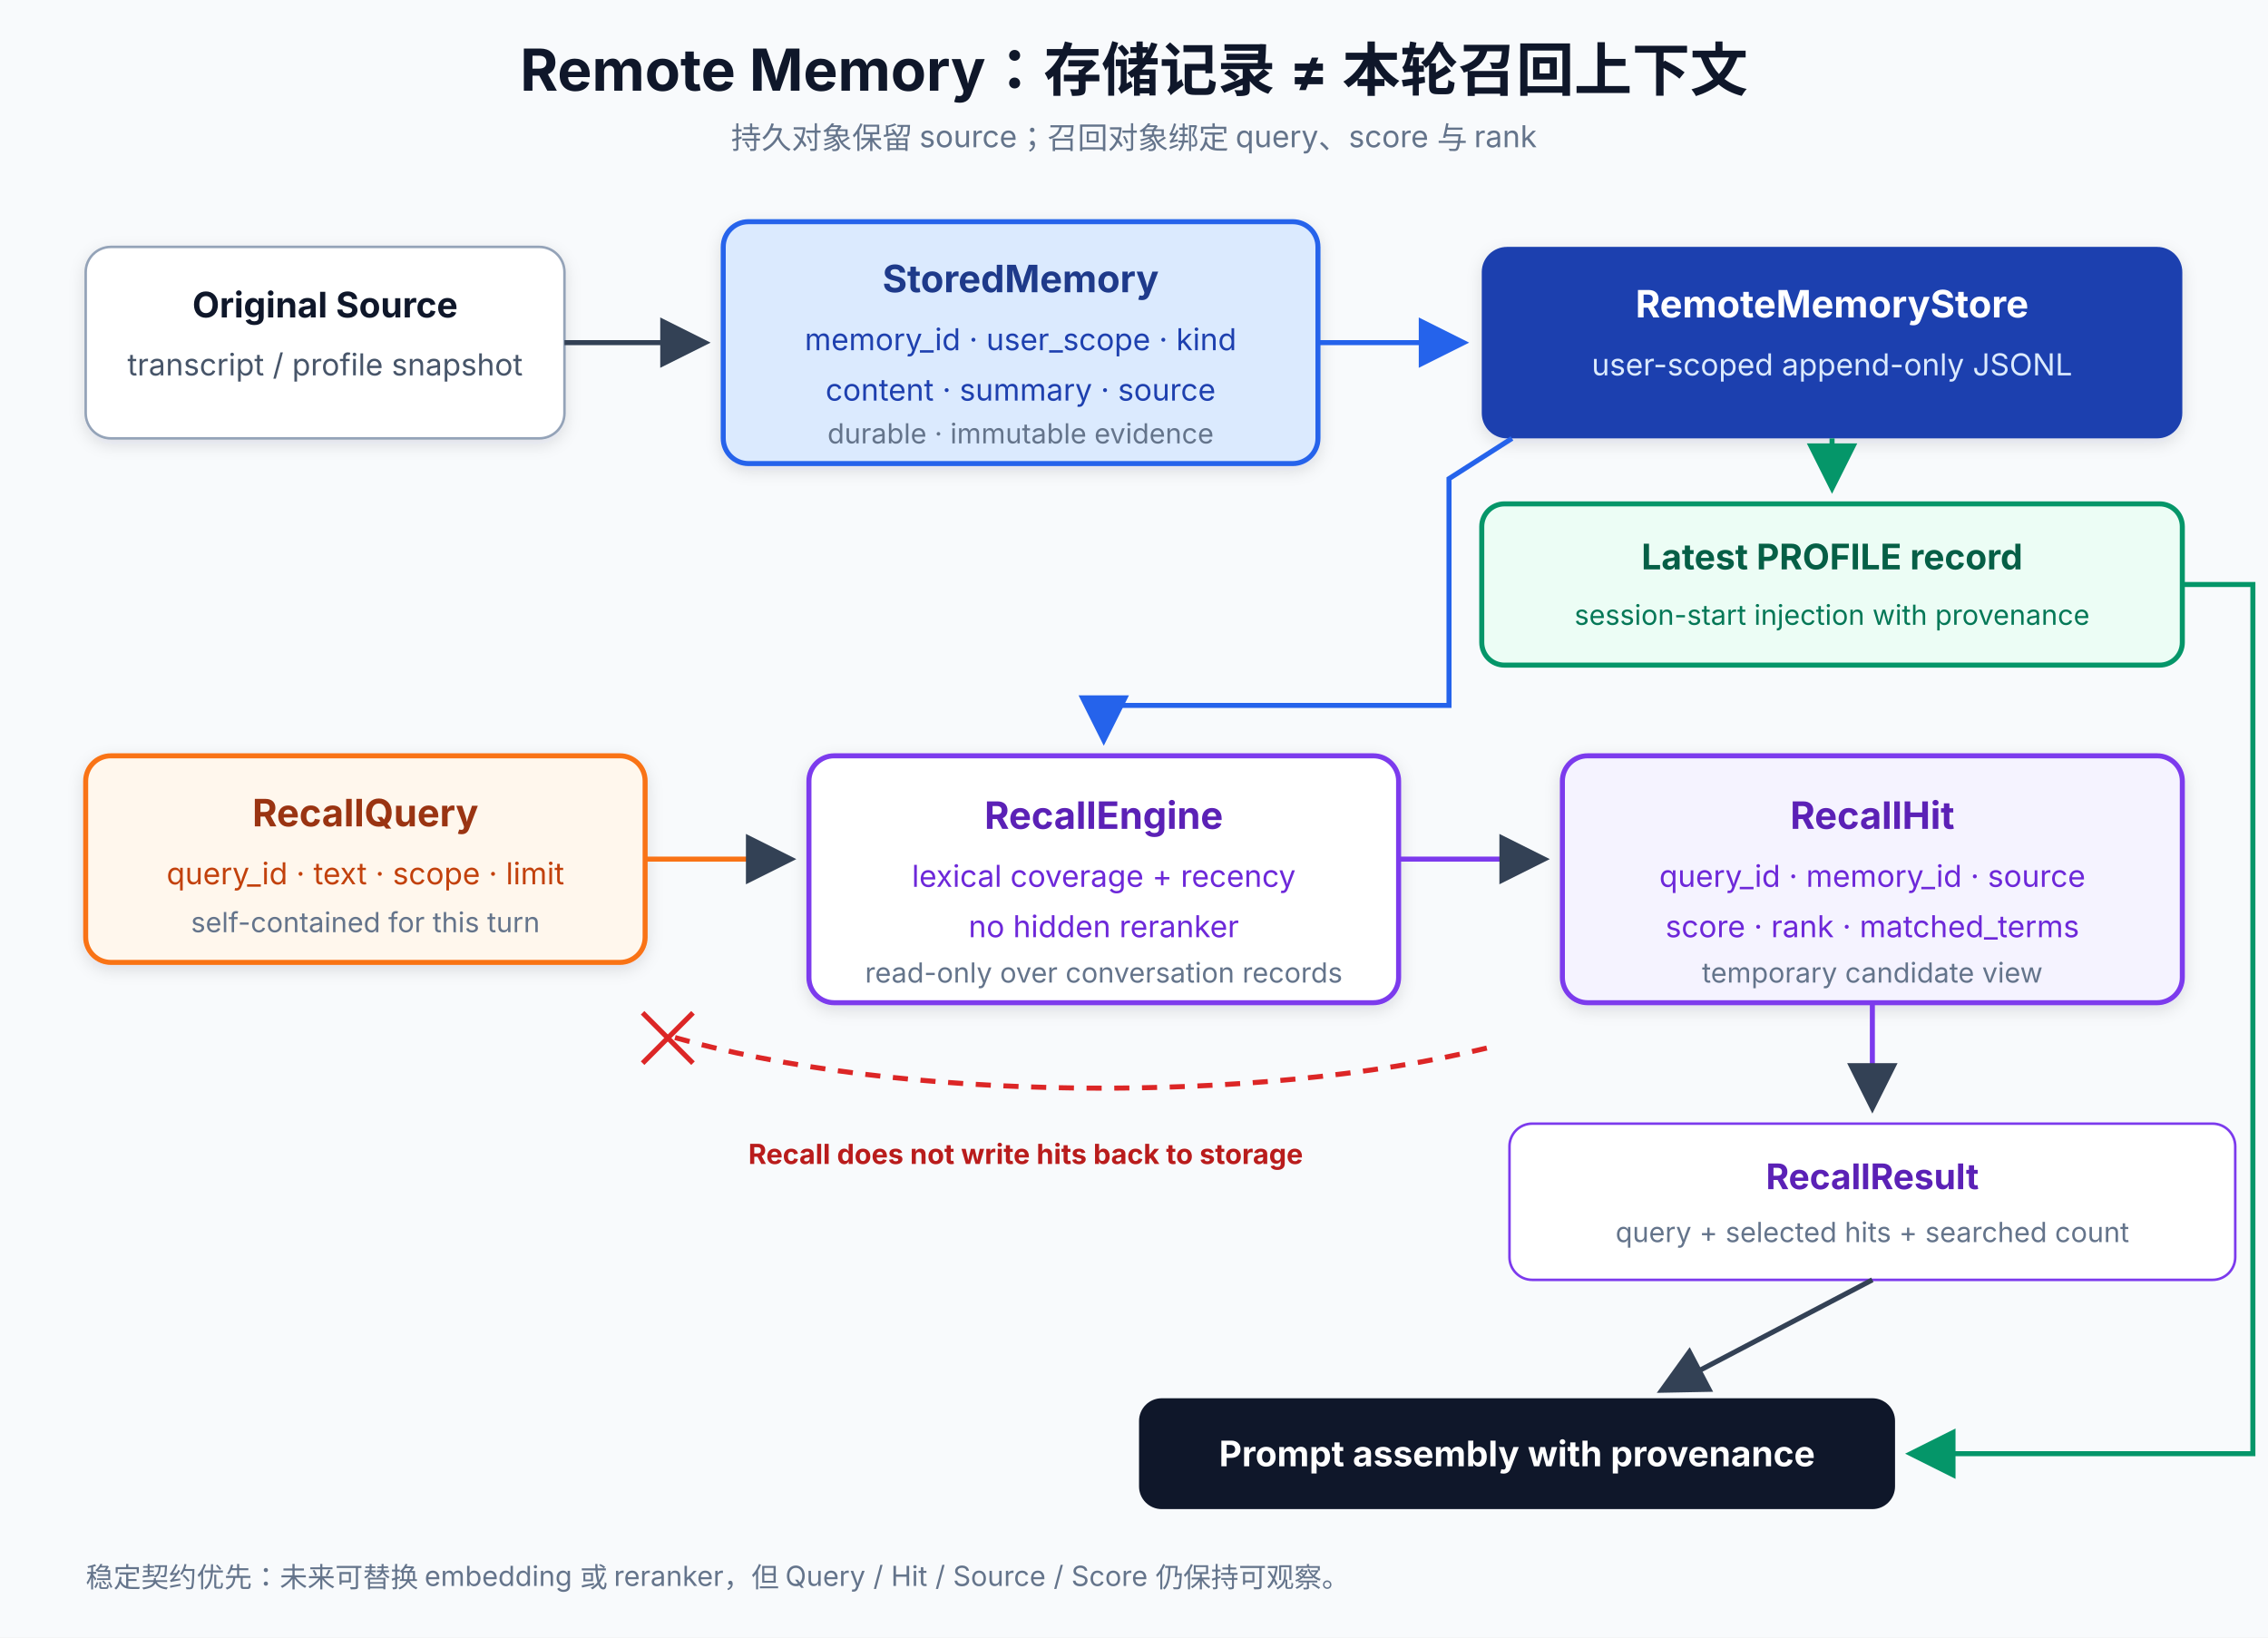
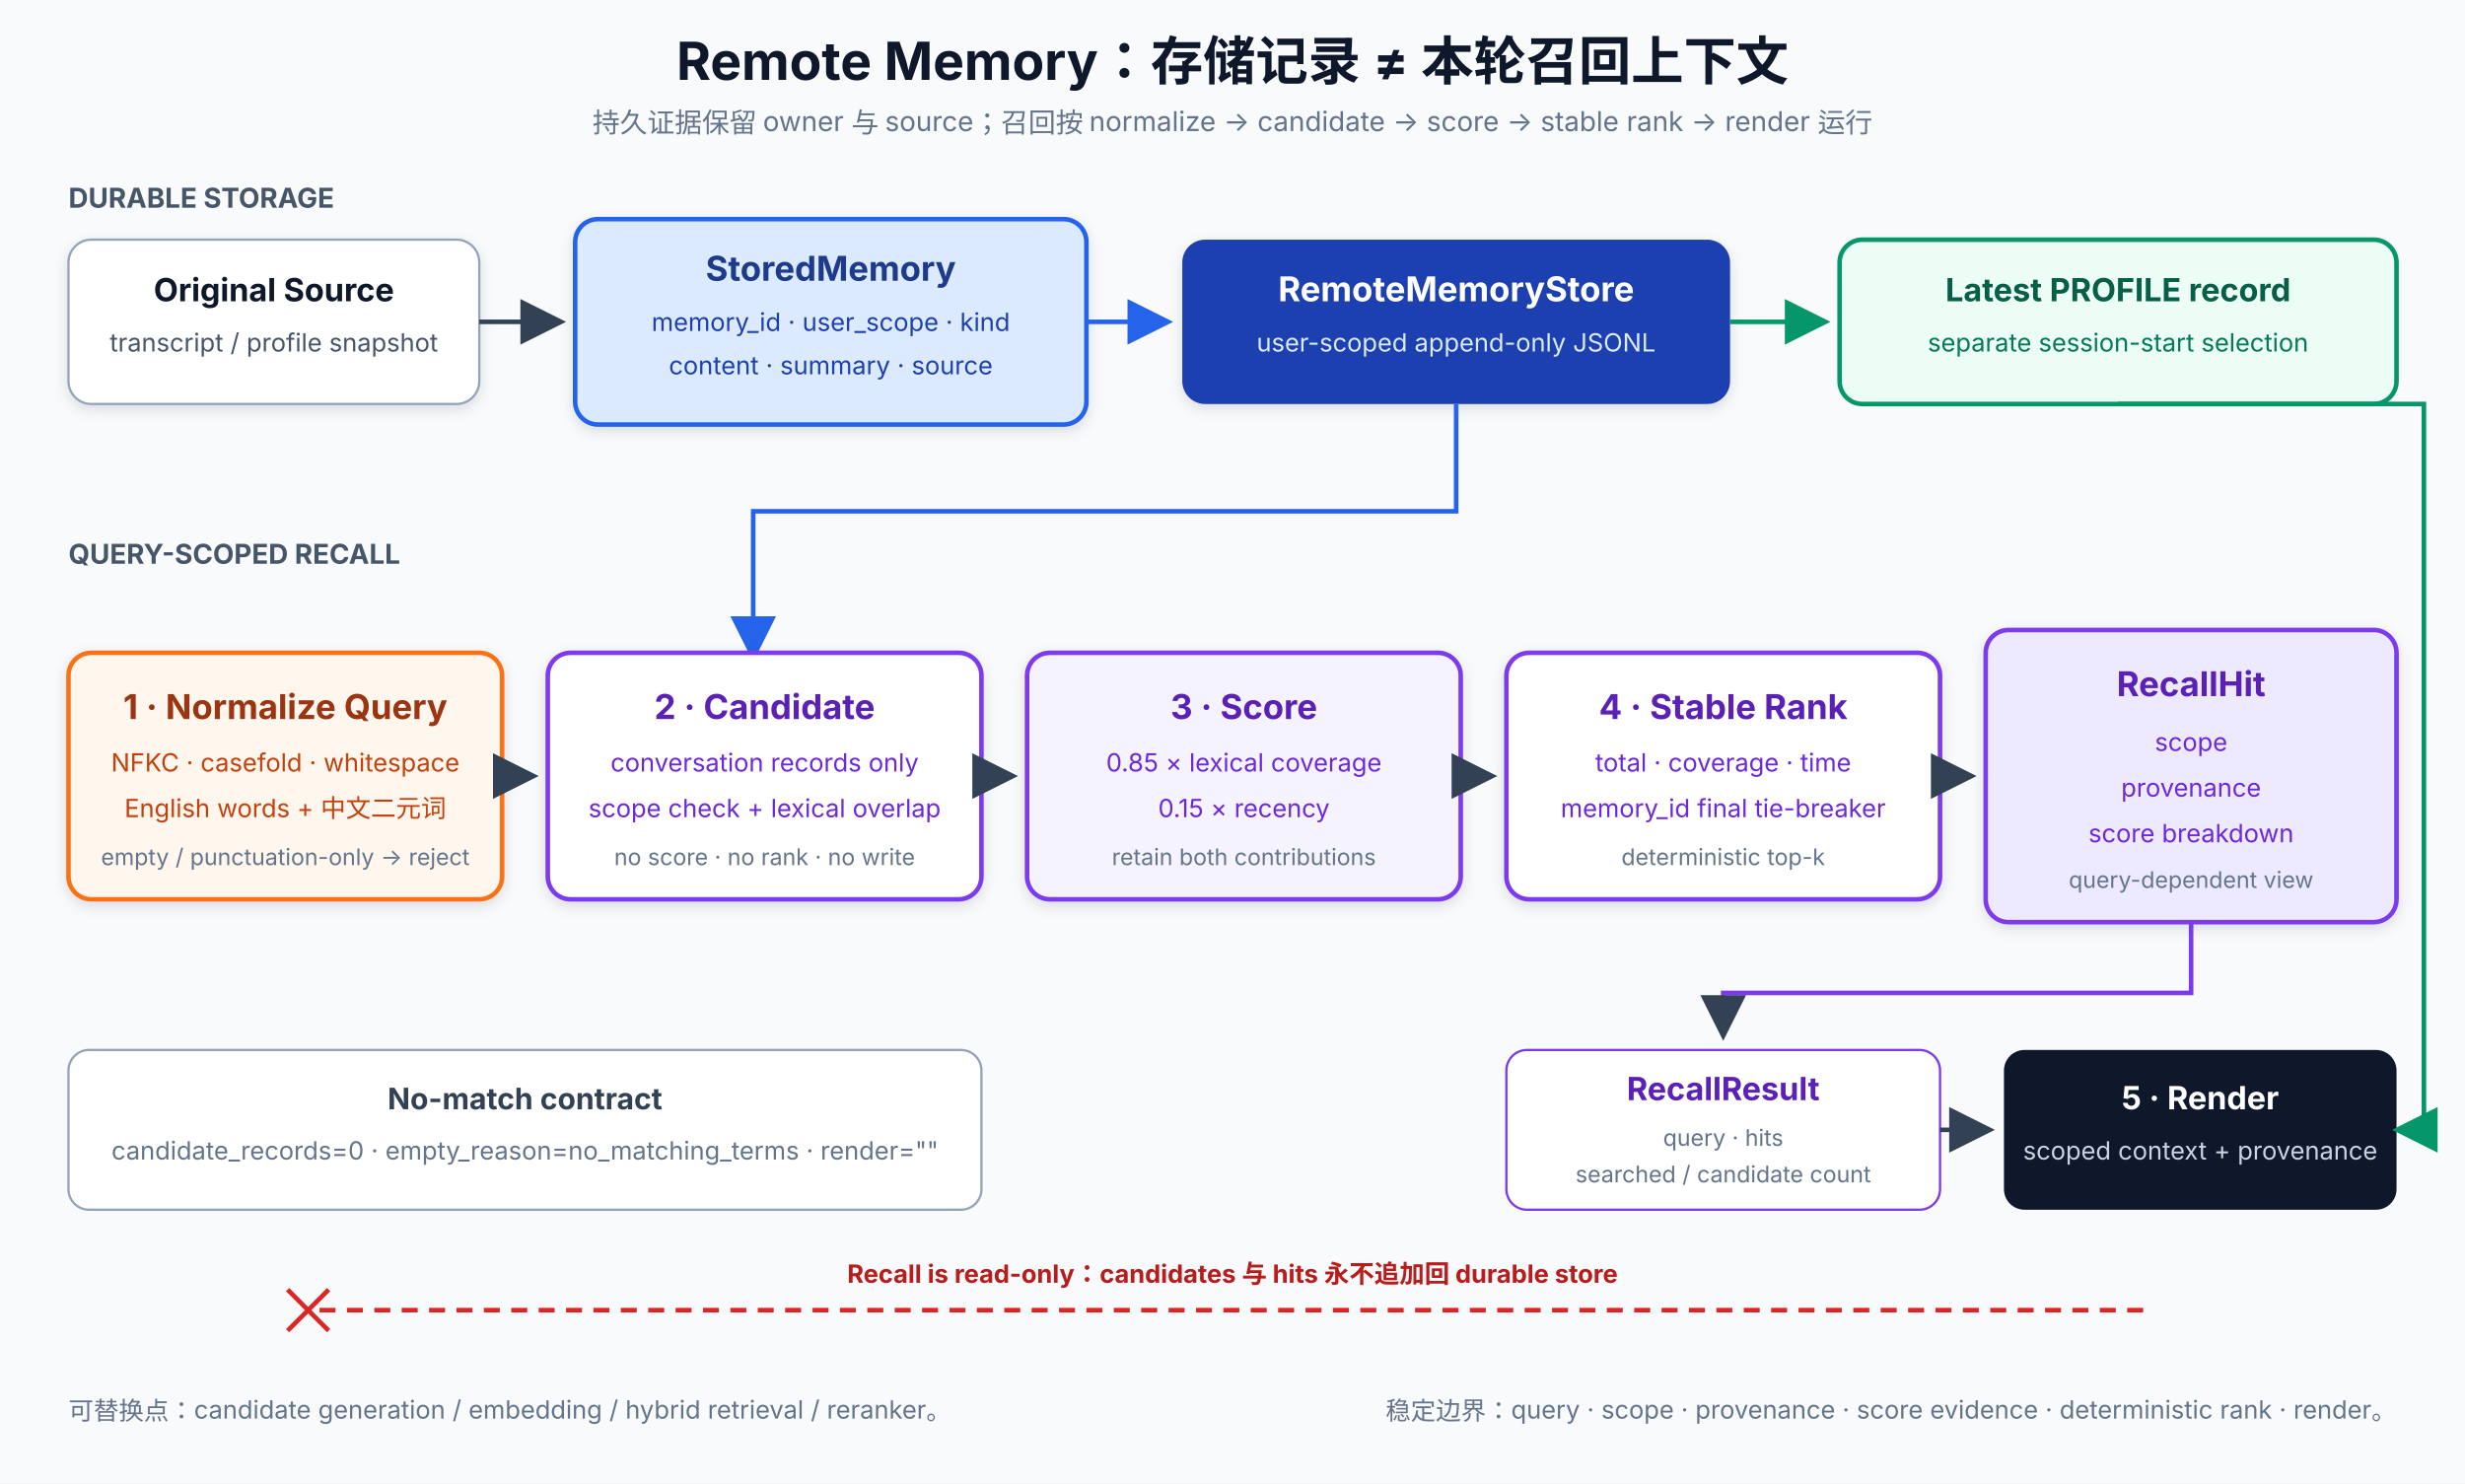
- <svg xmlns="http://www.w3.org/2000/svg" viewBox="0 0 900 650" font-family="-apple-system, BlinkMacSystemFont, 'Segoe UI', sans-serif">
+ <svg xmlns="http://www.w3.org/2000/svg" viewBox="0 0 1080 650" font-family="-apple-system, BlinkMacSystemFont, 'Segoe UI', sans-serif">
  <defs>
    <marker id="arrow" markerWidth="10" markerHeight="10" refX="8" refY="5" orient="auto">
      <path d="M0,0 L10,5 L0,10 z" fill="#334155" />
    </marker>
    <marker id="arrowBlue" markerWidth="10" markerHeight="10" refX="8" refY="5" orient="auto">
      <path d="M0,0 L10,5 L0,10 z" fill="#2563eb" />
    </marker>
    <marker id="arrowGreen" markerWidth="10" markerHeight="10" refX="8" refY="5" orient="auto">
      <path d="M0,0 L10,5 L0,10 z" fill="#059669" />
    </marker>
    <filter id="shadow" x="-10%" y="-10%" width="120%" height="130%">
      <feDropShadow dx="0" dy="2" stdDeviation="3" flood-color="#0f172a" flood-opacity="0.12" />
    </filter>
  </defs>
-   <rect width="900" height="650" fill="#f8fafc" />
-   <text x="450" y="36" text-anchor="middle" font-size="23" font-weight="700" fill="#0f172a">Remote Memory：存储记录 ≠ 本轮召回上下文</text>
-   <text x="450" y="59" text-anchor="middle" font-size="12" fill="#64748b">持久对象保留 source；召回对象绑定 query、score 与 rank</text>
-   <rect x="34" y="98" width="190" height="76" rx="10" fill="#ffffff" stroke="#94a3b8" filter="url(#shadow)" />
-   <text x="129" y="126" text-anchor="middle" font-size="14" font-weight="700" fill="#0f172a">Original Source</text>
-   <text x="129" y="149" text-anchor="middle" font-size="12" fill="#475569">transcript / profile snapshot</text>
-   <line x1="224" y1="136" x2="278" y2="136" stroke="#334155" stroke-width="2" marker-end="url(#arrow)" />
-   <rect x="287" y="88" width="236" height="96" rx="10" fill="#dbeafe" stroke="#2563eb" stroke-width="2" filter="url(#shadow)" />
-   <text x="405" y="116" text-anchor="middle" font-size="15" font-weight="700" fill="#1e3a8a">StoredMemory</text>
-   <text x="405" y="139" text-anchor="middle" font-size="12" fill="#1e40af">memory_id · user_scope · kind</text>
-   <text x="405" y="159" text-anchor="middle" font-size="12" fill="#1e40af">content · summary · source</text>
-   <text x="405" y="176" text-anchor="middle" font-size="11" fill="#64748b">durable · immutable evidence</text>
-   <line x1="523" y1="136" x2="579" y2="136" stroke="#2563eb" stroke-width="2" marker-end="url(#arrowBlue)" />
-   <rect x="588" y="98" width="278" height="76" rx="10" fill="#1e40af" filter="url(#shadow)" />
-   <text x="727" y="126" text-anchor="middle" font-size="15" font-weight="700" fill="#ffffff">RemoteMemoryStore</text>
-   <text x="727" y="149" text-anchor="middle" font-size="12" fill="#dbeafe">user-scoped append-only JSONL</text>
-   <line x1="727" y1="174" x2="727" y2="192" stroke="#059669" stroke-width="2" marker-end="url(#arrowGreen)" />
-   <rect x="588" y="200" width="278" height="64" rx="9" fill="#ecfdf5" stroke="#059669" stroke-width="2" />
-   <text x="727" y="226" text-anchor="middle" font-size="14" font-weight="700" fill="#065f46">Latest PROFILE record</text>
-   <text x="727" y="248" text-anchor="middle" font-size="11" fill="#047857">session-start injection with provenance</text>
-   <rect x="34" y="300" width="222" height="82" rx="10" fill="#fff7ed" stroke="#f97316" stroke-width="2" filter="url(#shadow)" />
-   <text x="145" y="328" text-anchor="middle" font-size="15" font-weight="700" fill="#9a3412">RecallQuery</text>
-   <text x="145" y="351" text-anchor="middle" font-size="12" fill="#c2410c">query_id · text · scope · limit</text>
-   <text x="145" y="370" text-anchor="middle" font-size="11" fill="#64748b">self-contained for this turn</text>
-   <line x1="256" y1="341" x2="312" y2="341" stroke="#f97316" stroke-width="2" marker-end="url(#arrow)" />
-   <polyline points="600,174 575,190 575,280 438,280 438,292" fill="none" stroke="#2563eb" stroke-width="2" marker-end="url(#arrowBlue)" />
-   <rect x="321" y="300" width="234" height="98" rx="10" fill="#ffffff" stroke="#7c3aed" stroke-width="2" filter="url(#shadow)" />
-   <text x="438" y="329" text-anchor="middle" font-size="15" font-weight="700" fill="#5b21b6">RecallEngine</text>
-   <text x="438" y="352" text-anchor="middle" font-size="12" fill="#6d28d9">lexical coverage + recency</text>
-   <text x="438" y="372" text-anchor="middle" font-size="12" fill="#6d28d9">no hidden reranker</text>
-   <text x="438" y="390" text-anchor="middle" font-size="11" fill="#64748b">read-only over conversation records</text>
-   <line x1="555" y1="341" x2="611" y2="341" stroke="#7c3aed" stroke-width="2" marker-end="url(#arrow)" />
-   <rect x="620" y="300" width="246" height="98" rx="10" fill="#f5f3ff" stroke="#7c3aed" stroke-width="2" filter="url(#shadow)" />
-   <text x="743" y="329" text-anchor="middle" font-size="15" font-weight="700" fill="#5b21b6">RecallHit</text>
-   <text x="743" y="352" text-anchor="middle" font-size="12" fill="#6d28d9">query_id · memory_id · source</text>
-   <text x="743" y="372" text-anchor="middle" font-size="12" fill="#6d28d9">score · rank · matched_terms</text>
-   <text x="743" y="390" text-anchor="middle" font-size="11" fill="#64748b">temporary candidate view</text>
-   <line x1="743" y1="398" x2="743" y2="438" stroke="#7c3aed" stroke-width="2" marker-end="url(#arrow)" />
-   <rect x="599" y="446" width="288" height="62" rx="9" fill="#ffffff" stroke="#7c3aed" />
-   <text x="743" y="472" text-anchor="middle" font-size="14" font-weight="700" fill="#5b21b6">RecallResult</text>
-   <text x="743" y="493" text-anchor="middle" font-size="11" fill="#64748b">query + selected hits + searched count</text>
-   <line x1="743" y1="508" x2="661" y2="551" stroke="#334155" stroke-width="2" marker-end="url(#arrow)" />
-   <polyline points="866,232 894,232 894,577 760,577" fill="none" stroke="#059669" stroke-width="2" marker-end="url(#arrowGreen)" />
-   <rect x="452" y="555" width="300" height="44" rx="9" fill="#0f172a" />
-   <text x="602" y="582" text-anchor="middle" font-size="14" font-weight="700" fill="#ffffff">Prompt assembly with provenance</text>
-   <path d="M 590 416 C 500 438, 357 438, 265 411" fill="none" stroke="#dc2626" stroke-width="2" stroke-dasharray="6 5" />
-   <line x1="255" y1="402" x2="275" y2="422" stroke="#dc2626" stroke-width="2" />
-   <line x1="275" y1="402" x2="255" y2="422" stroke="#dc2626" stroke-width="2" />
-   <text x="407" y="462" text-anchor="middle" font-size="11" font-weight="700" fill="#b91c1c">Recall does not write hits back to storage</text>
-   <text x="34" y="630" font-size="11" fill="#64748b">稳定契约优先：未来可替换 embedding 或 reranker，但 Query / Hit / Source / Score 仍保持可观察。</text>
+   <rect width="1080" height="650" fill="#f8fafc" />
+   <text x="540" y="35" text-anchor="middle" font-size="23" font-weight="700" fill="#0f172a">Remote Memory：存储记录 ≠ 本轮召回上下文</text>
+   <text x="540" y="58" text-anchor="middle" font-size="12" fill="#64748b">持久证据保留 owner 与 source；召回按 normalize → candidate → score → stable rank → render 运行</text>
+   <text x="30" y="91" font-size="12" font-weight="700" fill="#475569">DURABLE STORAGE</text>
+   <rect x="30" y="105" width="180" height="72" rx="10" fill="#ffffff" stroke="#94a3b8" filter="url(#shadow)" />
+   <text x="120" y="132" text-anchor="middle" font-size="14" font-weight="700" fill="#0f172a">Original Source</text>
+   <text x="120" y="154" text-anchor="middle" font-size="11" fill="#475569">transcript / profile snapshot</text>
+   <line x1="210" y1="141" x2="244" y2="141" stroke="#334155" stroke-width="2" marker-end="url(#arrow)" />
+   <rect x="252" y="96" width="224" height="90" rx="10" fill="#dbeafe" stroke="#2563eb" stroke-width="2" filter="url(#shadow)" />
+   <text x="364" y="123" text-anchor="middle" font-size="15" font-weight="700" fill="#1e3a8a">StoredMemory</text>
+   <text x="364" y="145" text-anchor="middle" font-size="11" fill="#1e40af">memory_id · user_scope · kind</text>
+   <text x="364" y="164" text-anchor="middle" font-size="11" fill="#1e40af">content · summary · source</text>
+   <line x1="476" y1="141" x2="510" y2="141" stroke="#2563eb" stroke-width="2" marker-end="url(#arrowBlue)" />
+   <rect x="518" y="105" width="240" height="72" rx="10" fill="#1e40af" filter="url(#shadow)" />
+   <text x="638" y="132" text-anchor="middle" font-size="15" font-weight="700" fill="#ffffff">RemoteMemoryStore</text>
+   <text x="638" y="154" text-anchor="middle" font-size="11" fill="#dbeafe">user-scoped append-only JSONL</text>
+   <line x1="758" y1="141" x2="798" y2="141" stroke="#059669" stroke-width="2" marker-end="url(#arrowGreen)" />
+   <rect x="806" y="105" width="244" height="72" rx="10" fill="#ecfdf5" stroke="#059669" stroke-width="2" />
+   <text x="928" y="132" text-anchor="middle" font-size="14" font-weight="700" fill="#065f46">Latest PROFILE record</text>
+   <text x="928" y="154" text-anchor="middle" font-size="11" fill="#047857">separate session-start selection</text>
+   <text x="30" y="247" font-size="12" font-weight="700" fill="#475569">QUERY-SCOPED RECALL</text>
+   <polyline points="638,177 638,224 330,224 330,286" fill="none" stroke="#2563eb" stroke-width="2" marker-end="url(#arrowBlue)" />
+   <rect x="30" y="286" width="190" height="108" rx="10" fill="#fff7ed" stroke="#f97316" stroke-width="2" filter="url(#shadow)" />
+   <text x="125" y="315" text-anchor="middle" font-size="15" font-weight="700" fill="#9a3412">1 · Normalize Query</text>
+   <text x="125" y="338" text-anchor="middle" font-size="11" fill="#c2410c">NFKC · casefold · whitespace</text>
+   <text x="125" y="358" text-anchor="middle" font-size="11" fill="#c2410c">English words + 中文二元词</text>
+   <text x="125" y="379" text-anchor="middle" font-size="10" fill="#64748b">empty / punctuation-only → reject</text>
+   <line x1="220" y1="340" x2="232" y2="340" stroke="#334155" stroke-width="2" marker-end="url(#arrow)" />
+   <rect x="240" y="286" width="190" height="108" rx="10" fill="#ffffff" stroke="#7c3aed" stroke-width="2" filter="url(#shadow)" />
+   <text x="335" y="315" text-anchor="middle" font-size="15" font-weight="700" fill="#5b21b6">2 · Candidate</text>
+   <text x="335" y="338" text-anchor="middle" font-size="11" fill="#6d28d9">conversation records only</text>
+   <text x="335" y="358" text-anchor="middle" font-size="11" fill="#6d28d9">scope check + lexical overlap</text>
+   <text x="335" y="379" text-anchor="middle" font-size="10" fill="#64748b">no score · no rank · no write</text>
+   <line x1="430" y1="340" x2="442" y2="340" stroke="#334155" stroke-width="2" marker-end="url(#arrow)" />
+   <rect x="450" y="286" width="190" height="108" rx="10" fill="#f5f3ff" stroke="#7c3aed" stroke-width="2" filter="url(#shadow)" />
+   <text x="545" y="315" text-anchor="middle" font-size="15" font-weight="700" fill="#5b21b6">3 · Score</text>
+   <text x="545" y="338" text-anchor="middle" font-size="11" fill="#6d28d9">0.85 × lexical coverage</text>
+   <text x="545" y="358" text-anchor="middle" font-size="11" fill="#6d28d9">0.15 × recency</text>
+   <text x="545" y="379" text-anchor="middle" font-size="10" fill="#64748b">retain both contributions</text>
+   <line x1="640" y1="340" x2="652" y2="340" stroke="#334155" stroke-width="2" marker-end="url(#arrow)" />
+   <rect x="660" y="286" width="190" height="108" rx="10" fill="#ffffff" stroke="#7c3aed" stroke-width="2" filter="url(#shadow)" />
+   <text x="755" y="315" text-anchor="middle" font-size="15" font-weight="700" fill="#5b21b6">4 · Stable Rank</text>
+   <text x="755" y="338" text-anchor="middle" font-size="11" fill="#6d28d9">total · coverage · time</text>
+   <text x="755" y="358" text-anchor="middle" font-size="11" fill="#6d28d9">memory_id final tie-breaker</text>
+   <text x="755" y="379" text-anchor="middle" font-size="10" fill="#64748b">deterministic top-k</text>
+   <line x1="850" y1="340" x2="862" y2="340" stroke="#334155" stroke-width="2" marker-end="url(#arrow)" />
+   <rect x="870" y="276" width="180" height="128" rx="10" fill="#ede9fe" stroke="#7c3aed" stroke-width="2" filter="url(#shadow)" />
+   <text x="960" y="305" text-anchor="middle" font-size="15" font-weight="700" fill="#5b21b6">RecallHit</text>
+   <text x="960" y="329" text-anchor="middle" font-size="11" fill="#6d28d9">scope</text>
+   <text x="960" y="349" text-anchor="middle" font-size="11" fill="#6d28d9">provenance</text>
+   <text x="960" y="369" text-anchor="middle" font-size="11" fill="#6d28d9">score breakdown</text>
+   <text x="960" y="389" text-anchor="middle" font-size="10" fill="#64748b">query-dependent view</text>
+   <rect x="30" y="460" width="400" height="70" rx="9" fill="#ffffff" stroke="#94a3b8" />
+   <text x="230" y="486" text-anchor="middle" font-size="13" font-weight="700" fill="#334155">No-match contract</text>
+   <text x="230" y="508" text-anchor="middle" font-size="11" fill="#64748b">candidate_records=0 · empty_reason=no_matching_terms · render=""</text>
+   <polyline points="960,404 960,435 755,435 755,452" fill="none" stroke="#7c3aed" stroke-width="2" marker-end="url(#arrow)" />
+   <rect x="660" y="460" width="190" height="70" rx="9" fill="#ffffff" stroke="#7c3aed" />
+   <text x="755" y="482" text-anchor="middle" font-size="14" font-weight="700" fill="#5b21b6">RecallResult</text>
+   <text x="755" y="502" text-anchor="middle" font-size="10" fill="#64748b">query · hits</text>
+   <text x="755" y="518" text-anchor="middle" font-size="10" fill="#64748b">searched / candidate count</text>
+   <line x1="850" y1="495" x2="870" y2="495" stroke="#334155" stroke-width="2" marker-end="url(#arrow)" />
+   <rect x="878" y="460" width="172" height="70" rx="9" fill="#0f172a" />
+   <text x="964" y="486" text-anchor="middle" font-size="14" font-weight="700" fill="#ffffff">5 · Render</text>
+   <text x="964" y="508" text-anchor="middle" font-size="11" fill="#cbd5e1">scoped context + provenance</text>
+   <polyline points="928,177 1062,177 1062,495 1052,495" fill="none" stroke="#059669" stroke-width="2" marker-end="url(#arrowGreen)" />
+   <line x1="140" y1="574" x2="940" y2="574" stroke="#dc2626" stroke-width="2" stroke-dasharray="7 5" />
+   <line x1="126" y1="565" x2="144" y2="583" stroke="#dc2626" stroke-width="2" />
+   <line x1="144" y1="565" x2="126" y2="583" stroke="#dc2626" stroke-width="2" />
+   <text x="540" y="562" text-anchor="middle" font-size="11" font-weight="700" fill="#b91c1c">Recall is read-only：candidates 与 hits 永不追加回 durable store</text>
+   <text x="30" y="622" font-size="11" fill="#64748b">可替换点：candidate generation / embedding / hybrid retrieval / reranker。</text>
+   <text x="1050" y="622" text-anchor="end" font-size="11" fill="#64748b">稳定边界：query · scope · provenance · score evidence · deterministic rank · render。</text>
</svg>
